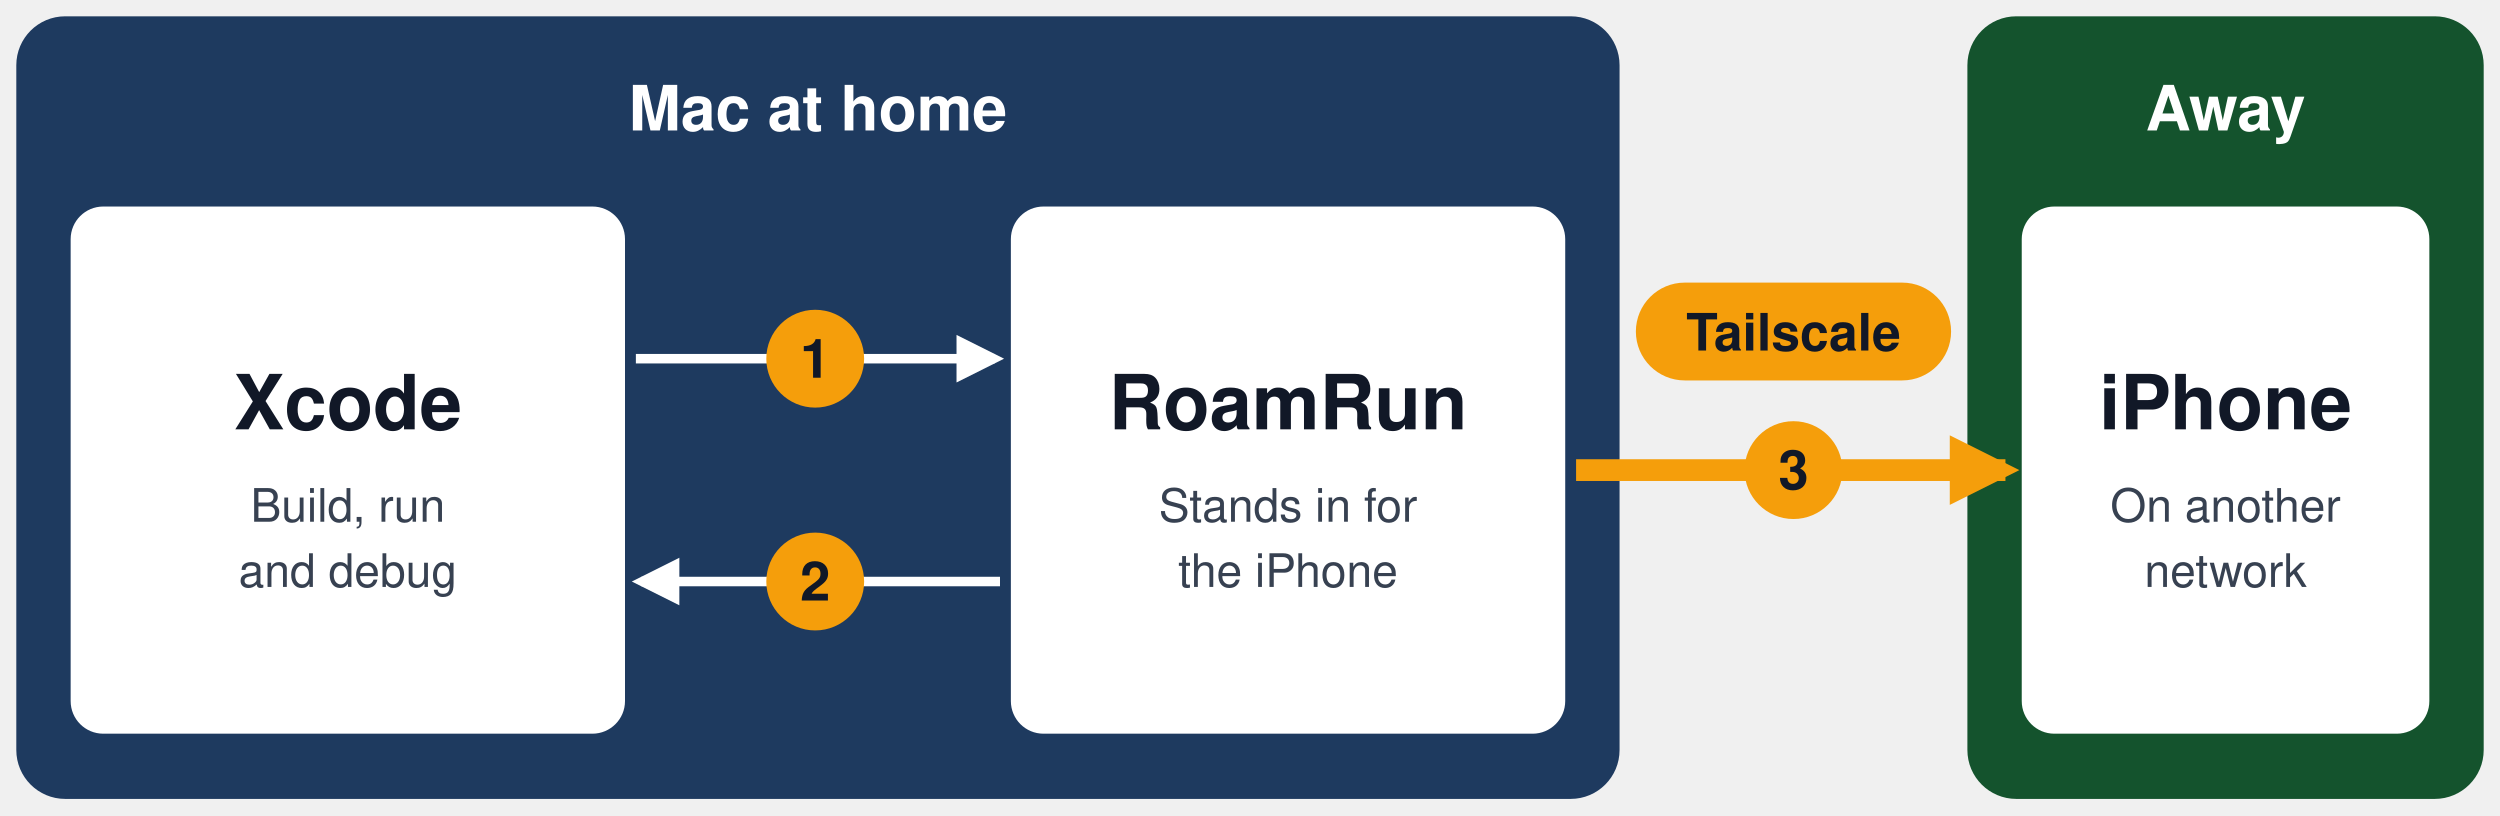
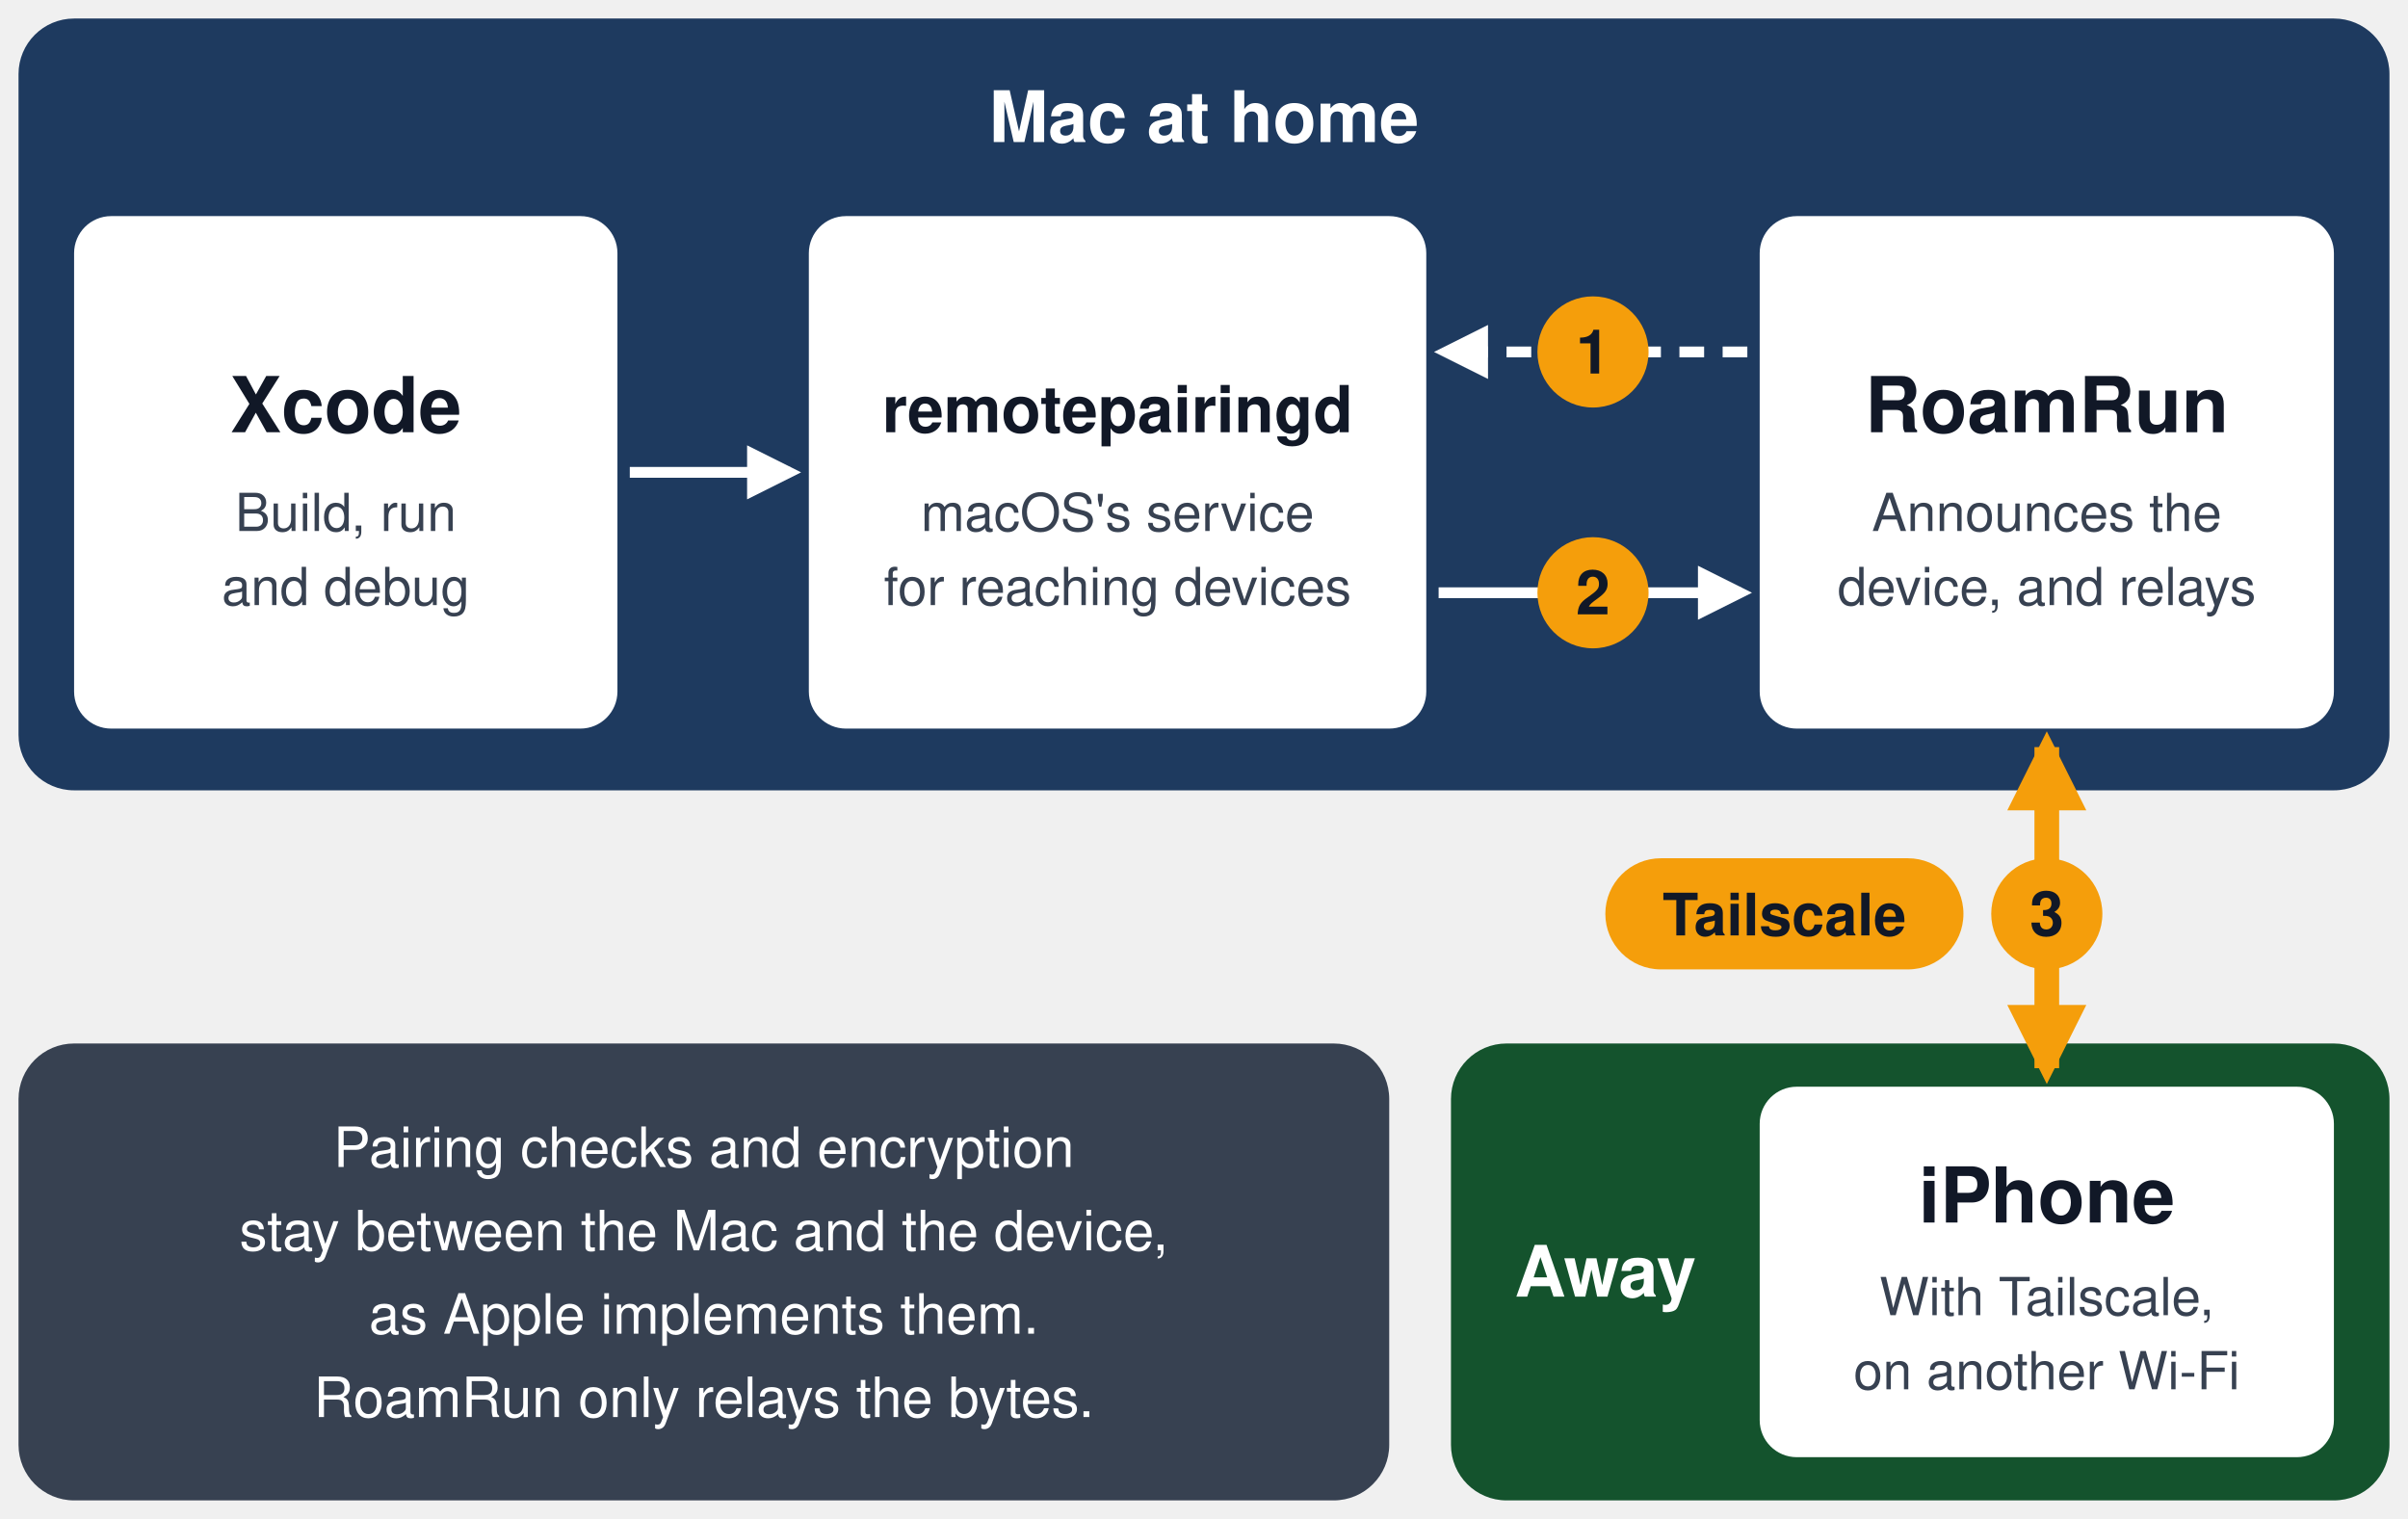
- <svg xmlns="http://www.w3.org/2000/svg" viewBox="0 0 920 300" role="img" aria-label="Xcode on the Mac at home finds the iPhone through RoamRun, which relays the connection over Tailscale to the iPhone on another network.">
+ <svg xmlns="http://www.w3.org/2000/svg" viewBox="0 0 780 492" role="img" aria-label="RoamRun announces the device on the Mac's network. The macOS service remotepairingd, which Xcode uses, finds it and connects to RoamRun. RoamRun relays the connection both ways over Tailscale to the iPhone on another Wi-Fi.">
  <style>
    text { font-family: -apple-system, BlinkMacSystemFont, "Segoe UI", "Hiragino Sans", "Noto Sans JP", "Yu Gothic", Helvetica, Arial, sans-serif; text-anchor: middle; }
    .frame { fill: #fff; font-size: 23px; font-weight: 700; }
-     .name { fill: #111827; font-size: 28px; font-weight: 700; }
+     .name { fill: #111827; font-size: 25px; font-weight: 700; }
+     .daemon { fill: #111827; font-size: 21px; font-weight: 700; }
    .sub { fill: #374151; font-size: 17px; }
    .num { fill: #111827; font-size: 20px; font-weight: 700; }
    .tag { fill: #111827; font-size: 19px; font-weight: 700; }
+     .note { fill: #fff; font-size: 18px; }
  </style>
  <defs>
    <marker id="w" viewBox="0 0 10 10" refX="8" refY="5" markerWidth="5" markerHeight="5" orient="auto-start-reverse">
      <path d="M0 0 10 5 0 10z" fill="#fff" />
    </marker>
-     <marker id="o" viewBox="0 0 10 10" refX="8" refY="5" markerWidth="3.2" markerHeight="3.2" orient="auto">
+     <marker id="o" viewBox="0 0 10 10" refX="8" refY="5" markerWidth="3.2" markerHeight="3.2" orient="auto-start-reverse">
      <path d="M0 0 10 5 0 10z" fill="#f59e0b" />
    </marker>
  </defs>
-   <rect x="6" y="6" width="590" height="288" rx="18" fill="#1e3a5f" />
-   <text class="frame" x="301" y="48">Mac at home</text>
-   <rect x="724" y="6" width="190" height="288" rx="18" fill="#14532d" />
-   <text class="frame" x="819" y="48">Away</text>
-   <rect x="26" y="76" width="204" height="194" rx="12" fill="#fff" />
-   <text class="name" x="128" y="158">Xcode</text>
-   <text class="sub" x="128" y="192">Build, run</text>
-   <text class="sub" x="128" y="216">and debug</text>
-   <rect x="372" y="76" width="204" height="194" rx="12" fill="#fff" />
-   <text class="name" x="474" y="158">RoamRun</text>
-   <text class="sub" x="474" y="192">Stands in for</text>
-   <text class="sub" x="474" y="216">the iPhone</text>
-   <rect x="744" y="76" width="150" height="194" rx="12" fill="#fff" />
-   <text class="name" x="819" y="158">iPhone</text>
-   <text class="sub" x="819" y="192">On another</text>
-   <text class="sub" x="819" y="216">network</text>
-   <line x1="234" y1="132" x2="366" y2="132" stroke="#fff" stroke-width="3.5" marker-end="url(#w)" />
-   <circle cx="300" cy="132" r="18" fill="#f59e0b" />
-   <text class="num" x="300" y="139">1</text>
-   <line x1="368" y1="214" x2="236" y2="214" stroke="#fff" stroke-width="3.5" marker-end="url(#w)" />
-   <circle cx="300" cy="214" r="18" fill="#f59e0b" />
-   <text class="num" x="300" y="221">2</text>
-   <line x1="580" y1="173" x2="738" y2="173" stroke="#f59e0b" stroke-width="8" marker-end="url(#o)" />
-   <circle cx="660" cy="173" r="18" fill="#f59e0b" />
-   <text class="num" x="660" y="180">3</text>
-   <rect x="602" y="104" width="116" height="36" rx="18" fill="#f59e0b" />
-   <text class="tag" x="660" y="129">Tailscale</text>
+   <rect x="6" y="6" width="768" height="250" rx="18" fill="#1e3a5f" />
+   <text class="frame" x="390" y="46">Mac at home</text>
+   <rect x="24" y="70" width="176" height="166" rx="12" fill="#fff" />
+   <text class="name" x="112" y="140">Xcode</text>
+   <text class="sub" x="112" y="172">Build, run</text>
+   <text class="sub" x="112" y="196">and debug</text>
+   <rect x="262" y="70" width="200" height="166" rx="12" fill="#fff" />
+   <text class="daemon" x="362" y="140">remotepairingd</text>
+   <text class="sub" x="362" y="172">macOS's service</text>
+   <text class="sub" x="362" y="196">for reaching devices</text>
+   <rect x="570" y="70" width="186" height="166" rx="12" fill="#fff" />
+   <text class="name" x="663" y="140">RoamRun</text>
+   <text class="sub" x="663" y="172">Announces the</text>
+   <text class="sub" x="663" y="196">device, and relays</text>
+   <line x1="204" y1="153" x2="256" y2="153" stroke="#fff" stroke-width="3.5" marker-end="url(#w)" />
+   <line x1="566" y1="114" x2="468" y2="114" stroke="#fff" stroke-width="3.5" stroke-dasharray="8 6" marker-end="url(#w)" />
+   <circle cx="516" cy="114" r="18" fill="#f59e0b" />
+   <text class="num" x="516" y="121">1</text>
+   <line x1="466" y1="192" x2="564" y2="192" stroke="#fff" stroke-width="3.5" marker-end="url(#w)" />
+   <circle cx="516" cy="192" r="18" fill="#f59e0b" />
+   <text class="num" x="516" y="199">2</text>
+   <rect x="6" y="338" width="444" height="148" rx="18" fill="#374151" />
+   <text class="note" x="228" y="378">Pairing checks and encryption</text>
+   <text class="note" x="228" y="405">stay between the Mac and the device,</text>
+   <text class="note" x="228" y="432">as Apple implements them.</text>
+   <text class="note" x="228" y="459">RoamRun only relays the bytes.</text>
+   <rect x="470" y="338" width="304" height="148" rx="18" fill="#14532d" />
+   <text class="frame" x="520" y="420">Away</text>
+   <rect x="570" y="352" width="186" height="120" rx="12" fill="#fff" />
+   <text class="name" x="663" y="396">iPhone</text>
+   <text class="sub" x="663" y="426">With Tailscale,</text>
+   <text class="sub" x="663" y="450">on another Wi-Fi</text>
+   <line x1="663" y1="242" x2="663" y2="346" stroke="#f59e0b" stroke-width="8" marker-start="url(#o)" marker-end="url(#o)" />
+   <circle cx="663" cy="296" r="18" fill="#f59e0b" />
+   <text class="num" x="663" y="303">3</text>
+   <rect x="520" y="278" width="116" height="36" rx="18" fill="#f59e0b" />
+   <text class="tag" x="578" y="303">Tailscale</text>
</svg>
